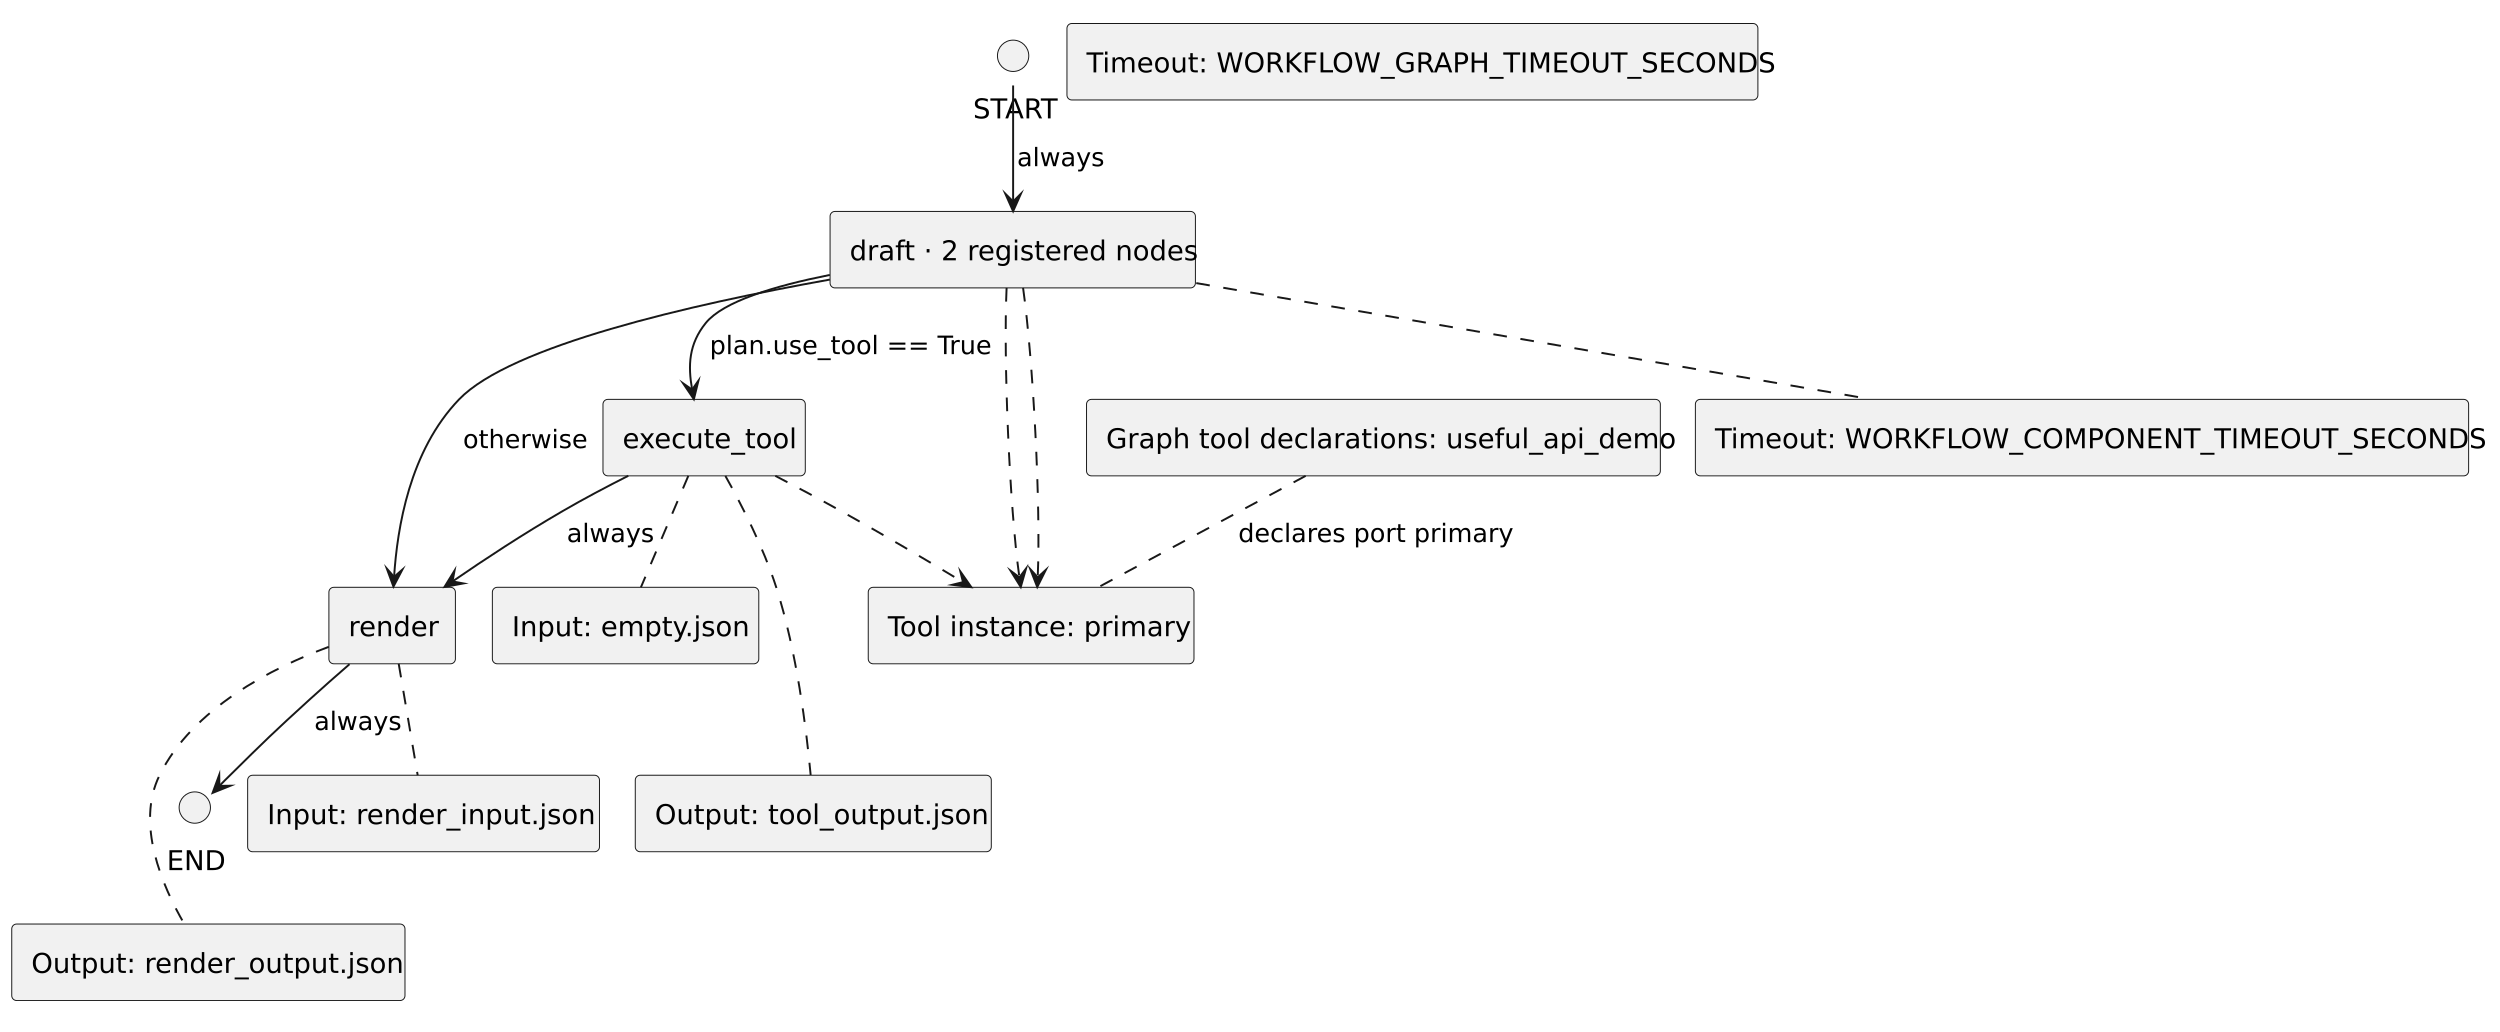
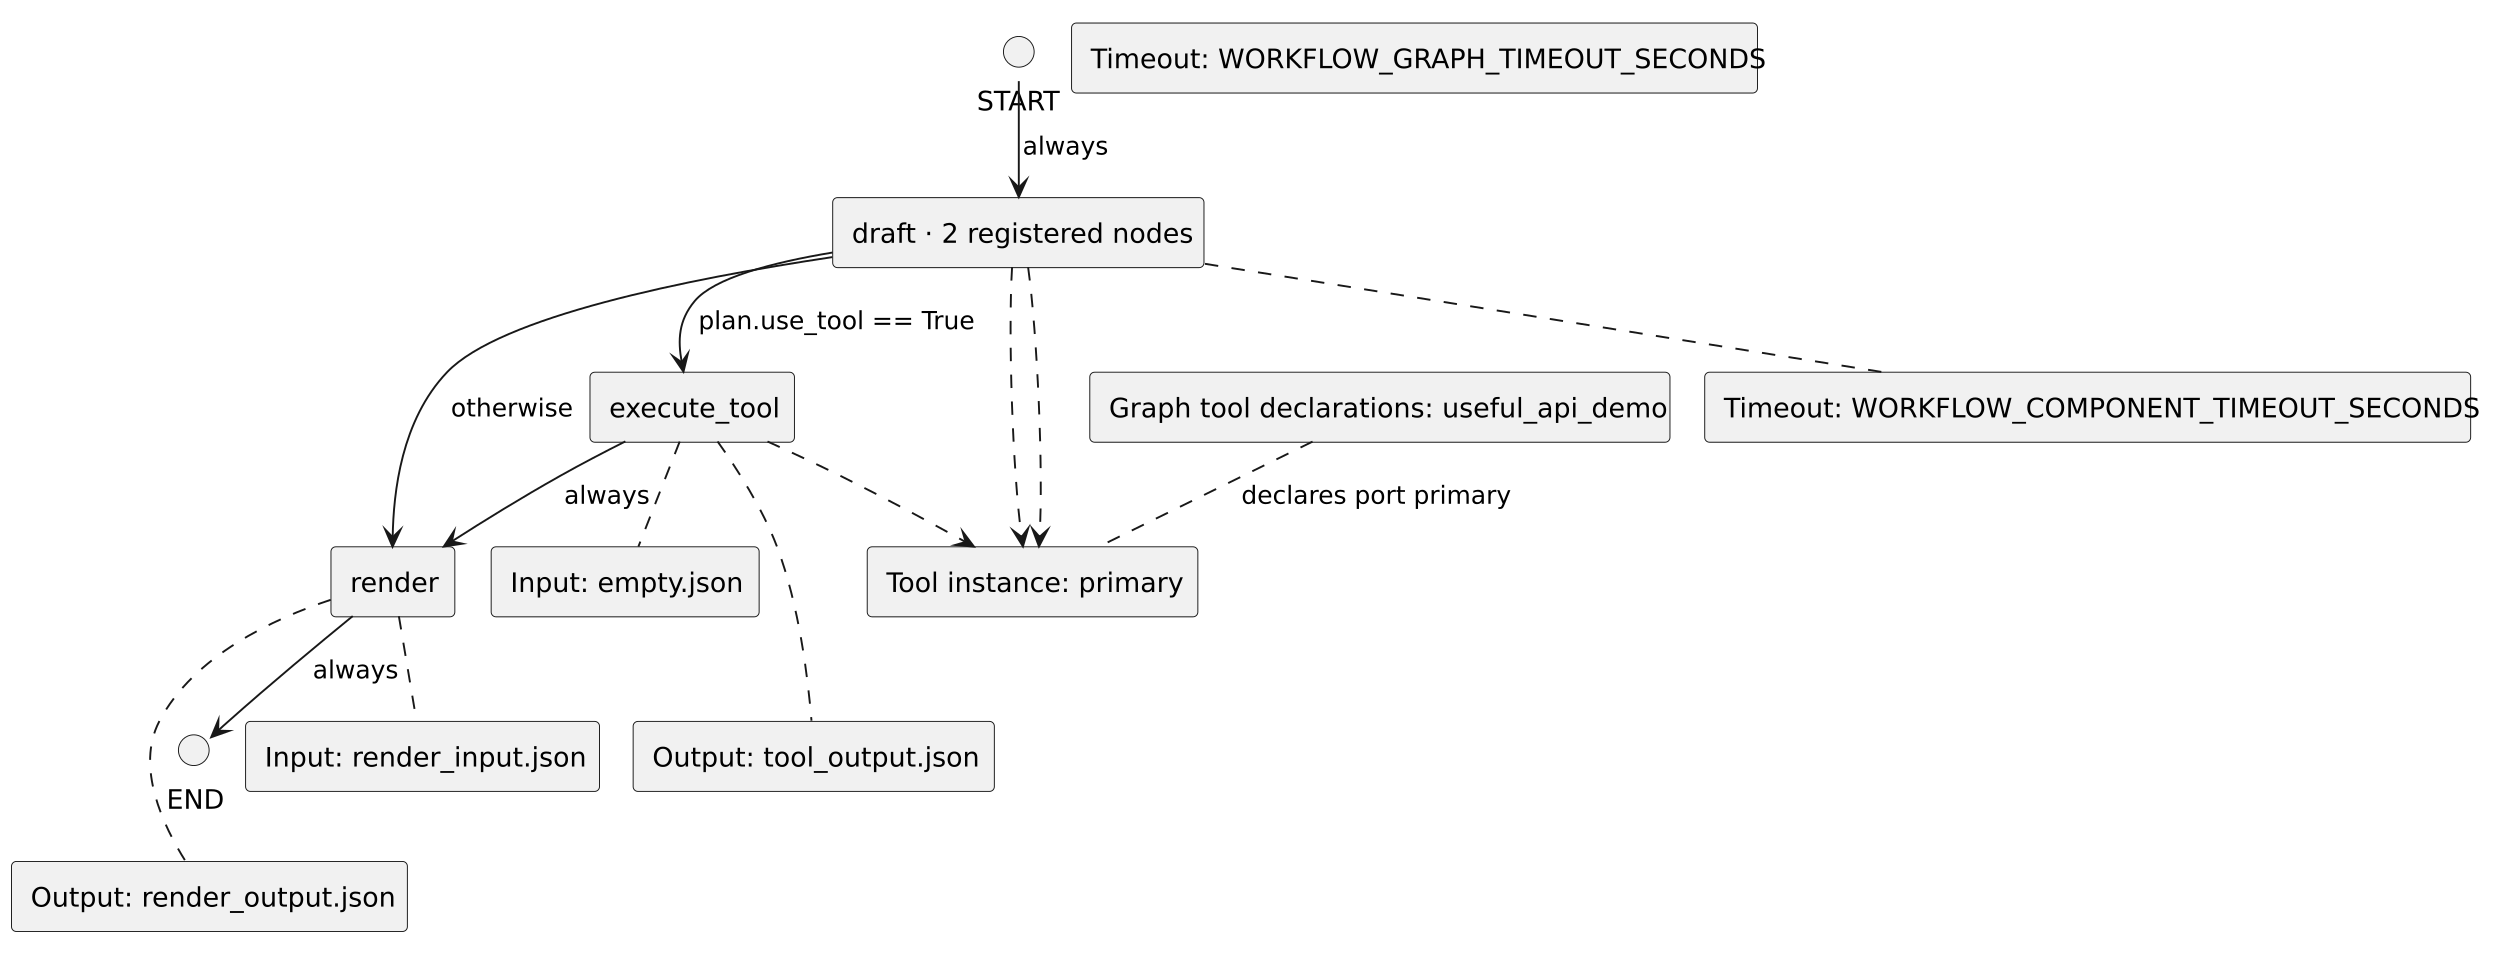
- <svg xmlns="http://www.w3.org/2000/svg" xmlns:xlink="http://www.w3.org/1999/xlink" version="1.1" data-diagram-type="DESCRIPTION" style="width:1277px;height:527px;background:#FFFFFF;" width="1277px" height="527px" viewBox="0 0 1277 527" zoomAndPan="magnify" preserveAspectRatio="none" contentStyleType="text/css">
+ <svg xmlns="http://www.w3.org/2000/svg" xmlns:xlink="http://www.w3.org/1999/xlink" version="1.1" data-diagram-type="DESCRIPTION" style="width:1303px;height:501px;background:#FFFFFF;" width="1303px" height="501px" viewBox="0 0 1303 501" zoomAndPan="magnify" preserveAspectRatio="none" contentStyleType="text/css">
  <defs />
  <g font-family="DejaVu Sans, Liberation Sans, Arial, sans-serif" lengthAdjust="spacing">
    <g class="entity" data-qualified-name="n0" id="ent0001" data-source-line="5">
      <a target="_top" href="//github.com/gorban/api-agent/blob/_____switch_branch_____/demo/simple/workflows/components/draft.md.html" xlink:href="//github.com/gorban/api-agent/blob/_____switch_branch_____/demo/simple/workflows/components/draft.md.html" xlink:type="simple" xlink:actuate="onRequest" xlink:show="new" title="//github.com/gorban/api-agent/blob/_____switch_branch_____/demo/simple/workflows/components/draft.md.html" xlink:title="//github.com/gorban/api-agent/blob/_____switch_branch_____/demo/simple/workflows/components/draft.md.html">
-         <rect x="424" y="108" width="186.613" height="39.068" fill="#F1F1F1" style="stroke:#181818;stroke-width:0.5;" rx="2.5" ry="2.5" />
-         <text x="434" y="132.966" fill="#000" font-size="14" textLength="166.613">draft · 2 registered nodes</text>
+         <rect x="434" y="103" width="193.51" height="36.488" fill="#F1F1F1" style="stroke:#181818;stroke-width:0.5;" rx="2.5" ry="2.5" />
+         <text x="444" y="126.535" fill="#000" font-size="14" textLength="173.51">draft · 2 registered nodes</text>
      </a>
    </g>
    <g class="entity" data-qualified-name="n1" id="ent0002" data-source-line="6">
      <a target="_top" href="//github.com/gorban/api-agent/blob/_____switch_branch_____/demo/simple/workflows/components/execute_tool.md.html" xlink:href="//github.com/gorban/api-agent/blob/_____switch_branch_____/demo/simple/workflows/components/execute_tool.md.html" xlink:type="simple" xlink:actuate="onRequest" xlink:show="new" title="//github.com/gorban/api-agent/blob/_____switch_branch_____/demo/simple/workflows/components/execute_tool.md.html" xlink:title="//github.com/gorban/api-agent/blob/_____switch_branch_____/demo/simple/workflows/components/execute_tool.md.html">
-         <rect x="308" y="204" width="103.342" height="39.068" fill="#F1F1F1" style="stroke:#181818;stroke-width:0.5;" rx="2.5" ry="2.5" />
-         <text x="318" y="228.966" fill="#000" font-size="14" textLength="83.342">execute_tool</text>
+         <rect x="307.5" y="194" width="106.563" height="36.488" fill="#F1F1F1" style="stroke:#181818;stroke-width:0.5;" rx="2.5" ry="2.5" />
+         <text x="317.5" y="217.535" fill="#000" font-size="14" textLength="86.563">execute_tool</text>
      </a>
    </g>
    <g class="entity" data-qualified-name="ref0" id="ent0003" data-source-line="7">
      <a target="_top" href="//github.com/gorban/api-agent/blob/_____switch_branch_____/demo/simple/schemas/empty.json" xlink:href="//github.com/gorban/api-agent/blob/_____switch_branch_____/demo/simple/schemas/empty.json" xlink:type="simple" xlink:actuate="onRequest" xlink:show="new" title="//github.com/gorban/api-agent/blob/_____switch_branch_____/demo/simple/schemas/empty.json" xlink:title="//github.com/gorban/api-agent/blob/_____switch_branch_____/demo/simple/schemas/empty.json">
-         <rect x="251.5" y="300" width="136.088" height="39.068" fill="#F1F1F1" style="stroke:#181818;stroke-width:0.5;" rx="2.5" ry="2.5" />
-         <text x="261.5" y="324.966" fill="#000" font-size="14" textLength="116.088">Input: empty.json</text>
+         <rect x="256" y="285" width="139.663" height="36.488" fill="#F1F1F1" style="stroke:#181818;stroke-width:0.5;" rx="2.5" ry="2.5" />
+         <text x="266" y="308.535" fill="#000" font-size="14" textLength="119.663">Input: empty.json</text>
      </a>
    </g>
    <g class="entity" data-qualified-name="ref1" id="ent0005" data-source-line="9">
      <a target="_top" href="//github.com/gorban/api-agent/blob/_____switch_branch_____/demo/simple/schemas/tool_output.json" xlink:href="//github.com/gorban/api-agent/blob/_____switch_branch_____/demo/simple/schemas/tool_output.json" xlink:type="simple" xlink:actuate="onRequest" xlink:show="new" title="//github.com/gorban/api-agent/blob/_____switch_branch_____/demo/simple/schemas/tool_output.json" xlink:title="//github.com/gorban/api-agent/blob/_____switch_branch_____/demo/simple/schemas/tool_output.json">
-         <rect x="324.5" y="396" width="181.853" height="39.068" fill="#F1F1F1" style="stroke:#181818;stroke-width:0.5;" rx="2.5" ry="2.5" />
-         <text x="334.5" y="420.966" fill="#000" font-size="14" textLength="161.853">Output: tool_output.json</text>
+         <rect x="330" y="376" width="188.253" height="36.488" fill="#F1F1F1" style="stroke:#181818;stroke-width:0.5;" rx="2.5" ry="2.5" />
+         <text x="340" y="399.535" fill="#000" font-size="14" textLength="168.253">Output: tool_output.json</text>
      </a>
    </g>
    <g class="entity" data-qualified-name="n2" id="ent0008" data-source-line="12">
      <a target="_top" href="//github.com/gorban/api-agent/blob/_____switch_branch_____/demo/simple/workflows/components/render.md.html" xlink:href="//github.com/gorban/api-agent/blob/_____switch_branch_____/demo/simple/workflows/components/render.md.html" xlink:type="simple" xlink:actuate="onRequest" xlink:show="new" title="//github.com/gorban/api-agent/blob/_____switch_branch_____/demo/simple/workflows/components/render.md.html" xlink:title="//github.com/gorban/api-agent/blob/_____switch_branch_____/demo/simple/workflows/components/render.md.html">
-         <rect x="168" y="300" width="64.618" height="39.068" fill="#F1F1F1" style="stroke:#181818;stroke-width:0.5;" rx="2.5" ry="2.5" />
-         <text x="178" y="324.966" fill="#000" font-size="14" textLength="44.618">render</text>
+         <rect x="172.5" y="285" width="64.557" height="36.488" fill="#F1F1F1" style="stroke:#181818;stroke-width:0.5;" rx="2.5" ry="2.5" />
+         <text x="182.5" y="308.535" fill="#000" font-size="14" textLength="44.557">render</text>
      </a>
    </g>
    <g class="entity" data-qualified-name="ref2" id="ent0009" data-source-line="13">
      <a target="_top" href="//github.com/gorban/api-agent/blob/_____switch_branch_____/demo/simple/schemas/render_input.json" xlink:href="//github.com/gorban/api-agent/blob/_____switch_branch_____/demo/simple/schemas/render_input.json" xlink:type="simple" xlink:actuate="onRequest" xlink:show="new" title="//github.com/gorban/api-agent/blob/_____switch_branch_____/demo/simple/schemas/render_input.json" xlink:title="//github.com/gorban/api-agent/blob/_____switch_branch_____/demo/simple/schemas/render_input.json">
-         <rect x="126.5" y="396" width="179.711" height="39.068" fill="#F1F1F1" style="stroke:#181818;stroke-width:0.5;" rx="2.5" ry="2.5" />
-         <text x="136.5" y="420.966" fill="#000" font-size="14" textLength="159.711">Input: render_input.json</text>
+         <rect x="128" y="376" width="184.459" height="36.488" fill="#F1F1F1" style="stroke:#181818;stroke-width:0.5;" rx="2.5" ry="2.5" />
+         <text x="138" y="399.535" fill="#000" font-size="14" textLength="164.459">Input: render_input.json</text>
      </a>
    </g>
    <g class="entity" data-qualified-name="ref3" id="ent0011" data-source-line="15">
      <a target="_top" href="//github.com/gorban/api-agent/blob/_____switch_branch_____/demo/simple/schemas/render_output.json" xlink:href="//github.com/gorban/api-agent/blob/_____switch_branch_____/demo/simple/schemas/render_output.json" xlink:type="simple" xlink:actuate="onRequest" xlink:show="new" title="//github.com/gorban/api-agent/blob/_____switch_branch_____/demo/simple/schemas/render_output.json" xlink:title="//github.com/gorban/api-agent/blob/_____switch_branch_____/demo/simple/schemas/render_output.json">
-         <rect x="6" y="472" width="200.865" height="39.068" fill="#F1F1F1" style="stroke:#181818;stroke-width:0.5;" rx="2.5" ry="2.5" />
-         <text x="16" y="496.966" fill="#000" font-size="14" textLength="180.865">Output: render_output.json</text>
+         <rect x="6" y="449" width="206.327" height="36.488" fill="#F1F1F1" style="stroke:#181818;stroke-width:0.5;" rx="2.5" ry="2.5" />
+         <text x="16" y="472.535" fill="#000" font-size="14" textLength="186.327">Output: render_output.json</text>
      </a>
    </g>
    <g class="entity" data-qualified-name="toolscope0" id="ent0014" data-source-line="18">
      <a target="_top" href="//github.com/gorban/api-agent/blob/_____switch_branch_____/demo/simple/flow.md.html#workflow-tools-graph-useful_api_demo" xlink:href="//github.com/gorban/api-agent/blob/_____switch_branch_____/demo/simple/flow.md.html#workflow-tools-graph-useful_api_demo" xlink:type="simple" xlink:actuate="onRequest" xlink:show="new" title="//github.com/gorban/api-agent/blob/_____switch_branch_____/demo/simple/flow.md.html#workflow-tools-graph-useful_api_demo" xlink:title="//github.com/gorban/api-agent/blob/_____switch_branch_____/demo/simple/flow.md.html#workflow-tools-graph-useful_api_demo">
-         <rect x="555" y="204" width="293.097" height="39.068" fill="#F1F1F1" style="stroke:#181818;stroke-width:0.5;" rx="2.5" ry="2.5" />
-         <text x="565" y="228.966" fill="#000" font-size="14" textLength="273.097">Graph tool declarations: useful_api_demo</text>
+         <rect x="568" y="194" width="302.386" height="36.488" fill="#F1F1F1" style="stroke:#181818;stroke-width:0.5;" rx="2.5" ry="2.5" />
+         <text x="578" y="217.535" fill="#000" font-size="14" textLength="282.386">Graph tool declarations: useful_api_demo</text>
      </a>
    </g>
    <g class="entity" data-qualified-name="toolbinding0" id="ent0015" data-source-line="19">
      <a target="_top" href="//github.com/gorban/api-agent/blob/_____switch_branch_____/demo/simple/flow.md.html#workflow-tool-graph-useful_api_demo-primary" xlink:href="//github.com/gorban/api-agent/blob/_____switch_branch_____/demo/simple/flow.md.html#workflow-tool-graph-useful_api_demo-primary" xlink:type="simple" xlink:actuate="onRequest" xlink:show="new" title="//github.com/gorban/api-agent/blob/_____switch_branch_____/demo/simple/flow.md.html#workflow-tool-graph-useful_api_demo-primary" xlink:title="//github.com/gorban/api-agent/blob/_____switch_branch_____/demo/simple/flow.md.html#workflow-tool-graph-useful_api_demo-primary">
-         <rect x="443.5" y="300" width="166.383" height="39.068" fill="#F1F1F1" style="stroke:#181818;stroke-width:0.5;" rx="2.5" ry="2.5" />
-         <text x="453.5" y="324.966" fill="#000" font-size="14" textLength="146.383">Tool instance: primary</text>
+         <rect x="452" y="285" width="172.318" height="36.488" fill="#F1F1F1" style="stroke:#181818;stroke-width:0.5;" rx="2.5" ry="2.5" />
+         <text x="462" y="308.535" fill="#000" font-size="14" textLength="152.318">Tool instance: primary</text>
      </a>
    </g>
    <g class="entity" data-qualified-name="timeout4" id="ent0020" data-source-line="24">
      <a target="_top" href="//github.com/gorban/api-agent/blob/_____switch_branch_____/demo/simple/cfg/config.toml" xlink:href="//github.com/gorban/api-agent/blob/_____switch_branch_____/demo/simple/cfg/config.toml" xlink:type="simple" xlink:actuate="onRequest" xlink:show="new" title="//github.com/gorban/api-agent/blob/_____switch_branch_____/demo/simple/cfg/config.toml" xlink:title="//github.com/gorban/api-agent/blob/_____switch_branch_____/demo/simple/cfg/config.toml">
-         <rect x="545" y="12" width="352.933" height="39.068" fill="#F1F1F1" style="stroke:#181818;stroke-width:0.5;" rx="2.5" ry="2.5" />
-         <text x="555" y="36.966" fill="#000" font-size="14" textLength="332.933">Timeout: WORKFLOW_GRAPH_TIMEOUT_SECONDS</text>
+         <rect x="558.5" y="12" width="357.497" height="36.488" fill="#F1F1F1" style="stroke:#181818;stroke-width:0.5;" rx="2.5" ry="2.5" />
+         <text x="568.5" y="35.535" fill="#000" font-size="14" textLength="337.497">Timeout: WORKFLOW_GRAPH_TIMEOUT_SECONDS</text>
      </a>
    </g>
    <g class="entity" data-qualified-name="timeout5" id="ent0021" data-source-line="25">
      <a target="_top" href="//github.com/gorban/api-agent/blob/_____switch_branch_____/demo/simple/cfg/config.toml" xlink:href="//github.com/gorban/api-agent/blob/_____switch_branch_____/demo/simple/cfg/config.toml" xlink:type="simple" xlink:actuate="onRequest" xlink:show="new" title="//github.com/gorban/api-agent/blob/_____switch_branch_____/demo/simple/cfg/config.toml" xlink:title="//github.com/gorban/api-agent/blob/_____switch_branch_____/demo/simple/cfg/config.toml">
-         <rect x="866" y="204" width="394.974" height="39.068" fill="#F1F1F1" style="stroke:#181818;stroke-width:0.5;" rx="2.5" ry="2.5" />
-         <text x="876" y="228.966" fill="#000" font-size="14" textLength="374.974">Timeout: WORKFLOW_COMPONENT_TIMEOUT_SECONDS</text>
+         <rect x="888.5" y="194" width="399.203" height="36.488" fill="#F1F1F1" style="stroke:#181818;stroke-width:0.5;" rx="2.5" ry="2.5" />
+         <text x="898.5" y="217.535" fill="#000" font-size="14" textLength="379.203">Timeout: WORKFLOW_COMPONENT_TIMEOUT_SECONDS</text>
      </a>
    </g>
    <g class="entity" data-qualified-name="start" id="ent0023" data-source-line="27">
-       <ellipse cx="517.5" cy="28.5" rx="8" ry="8" fill="#F1F1F1" style="stroke:#181818;stroke-width:0.5;" />
-       <text x="497.046" y="60.466" fill="#000" font-size="14" textLength="40.908">START</text>
+       <ellipse cx="531" cy="27" rx="8" ry="8" fill="#F1F1F1" style="stroke:#181818;stroke-width:0.5;" />
+       <text x="509.122" y="57.535" fill="#000" font-size="14" textLength="43.757">START</text>
    </g>
    <g class="entity" data-qualified-name="end" id="ent0028" data-source-line="32">
-       <ellipse cx="99.5" cy="412.5" rx="8" ry="8" fill="#F1F1F1" style="stroke:#181818;stroke-width:0.5;" />
-       <text x="85.178" y="444.466" fill="#000" font-size="14" textLength="28.644">END</text>
+       <ellipse cx="101" cy="391" rx="8" ry="8" fill="#F1F1F1" style="stroke:#181818;stroke-width:0.5;" />
+       <text x="86.792" y="421.535" fill="#000" font-size="14" textLength="28.417">END</text>
    </g>
    <g class="link" data-entity-1="ent0002" data-entity-2="ent0003" id="lnk4" data-link-type="association">
-       <path d="M351.597,243.071 C344.585,259.551 334.394,283.499 327.386,299.967" style="stroke:#181818;stroke-width:1;stroke-dasharray:7,7;" fill="none" />
+       <path d="M354.252,230.16 C348.054,245.92 338.919,269.149 332.728,284.893" style="stroke:#181818;stroke-width:1;stroke-dasharray:7,7;" fill="none" />
    </g>
    <g class="link" data-entity-1="ent0002" data-entity-2="ent0005" id="lnk6" data-link-type="association">
-       <path d="M370.522,243.098 C378.878,258.002 389.998,279.705 396.5,300 C407.013,332.814 411.959,372.878 414.084,395.866" style="stroke:#181818;stroke-width:1;stroke-dasharray:7,7;" fill="none" />
+       <path d="M373.997,230.088 C384.009,244.106 397.387,264.856 405,285 C416.577,315.631 421.174,353.854 422.945,375.641" style="stroke:#181818;stroke-width:1;stroke-dasharray:7,7;" fill="none" />
    </g>
    <g class="link" data-entity-1="ent0008" data-entity-2="ent0009" id="lnk10" data-link-type="association">
-       <path d="M203.661,339.071 C206.466,355.551 210.542,379.499 213.345,395.967" style="stroke:#181818;stroke-width:1;stroke-dasharray:7,7;" fill="none" />
+       <path d="M207.892,321.16 C210.548,336.92 214.463,360.149 217.117,375.893" style="stroke:#181818;stroke-width:1;stroke-dasharray:7,7;" fill="none" />
    </g>
    <g class="link" data-entity-1="ent0008" data-entity-2="ent0011" id="lnk12" data-link-type="association">
-       <path d="M167.953,330.397 C138.9,341.231 98.41,361.782 81.5,396 C69.245,420.799 82.731,452.33 94.147,471.965" style="stroke:#181818;stroke-width:1;stroke-dasharray:7,7;" fill="none" />
+       <path d="M172.386,312.614 C142.694,322.439 100.853,341.763 83,376 C70.592,399.795 84.98,430.304 96.776,448.988" style="stroke:#181818;stroke-width:1;stroke-dasharray:7,7;" fill="none" />
    </g>
    <g class="link" data-entity-1="ent0014" data-entity-2="ent0015" id="lnk16" data-link-type="association">
-       <path d="M666.926,243.071 C636.246,259.551 591.661,283.499 561.003,299.967" style="stroke:#181818;stroke-width:1;stroke-dasharray:7,7;" fill="none" />
-       <text x="632.5" y="276.897" fill="#000" font-size="13" textLength="131.989">declares port primary</text>
+       <path d="M684.101,230.16 C652.05,245.92 604.809,269.149 572.791,284.893" style="stroke:#181818;stroke-width:1;stroke-dasharray:7,7;" fill="none" />
+       <text x="647" y="262.568" fill="#000" font-size="13" textLength="135.472">declares port primary</text>
    </g>
    <g class="link" data-entity-1="ent0001" data-entity-2="ent0015" id="lnk17" data-link-type="dependency">
-       <polygon points="521.399,299.861,524.11,290.392,520.705,294.909,516.188,291.503,521.399,299.861" fill="#181818" style="stroke:#181818;stroke-width:1;stroke-linejoin:miter;stroke-miterlimit:10;" />
-       <path d="M514.168,147.064 C512.506,183.388 515.603,258.525 520.705,294.909" style="stroke:#181818;stroke-width:1;stroke-dasharray:7,7;" fill="none" />
+       <polygon points="533.157,284.793,535.882,275.329,532.47,279.841,527.958,276.429,533.157,284.793" fill="#181818" style="stroke:#181818;stroke-width:1;stroke-linejoin:miter;stroke-miterlimit:10;" />
+       <path d="M527.492,139.259 C525.4,173.665 527.7,245.478 532.47,279.841" style="stroke:#181818;stroke-width:1;stroke-dasharray:7,7;" fill="none" />
    </g>
    <g class="link" data-entity-1="ent0001" data-entity-2="ent0015" id="lnk18" data-link-type="dependency">
-       <polygon points="529.835,299.861,534.24,291.052,530.062,294.866,526.248,290.688,529.835,299.861" fill="#181818" style="stroke:#181818;stroke-width:1;stroke-linejoin:miter;stroke-miterlimit:10;" />
-       <path d="M522.591,147.064 C527.694,183.388 531.717,258.482 530.062,294.866" style="stroke:#181818;stroke-width:1;stroke-dasharray:7,7;" fill="none" />
+       <polygon points="541.504,284.793,546.045,276.053,541.809,279.802,538.06,275.566,541.504,284.793" fill="#181818" style="stroke:#181818;stroke-width:1;stroke-linejoin:miter;stroke-miterlimit:10;" />
+       <path d="M535.85,139.259 C540.618,173.665 543.906,245.44 541.809,279.802" style="stroke:#181818;stroke-width:1;stroke-dasharray:7,7;" fill="none" />
    </g>
    <g class="link" data-entity-1="ent0002" data-entity-2="ent0015" id="lnk19" data-link-type="dependency">
-       <polygon points="496.166,299.943,490.531,291.865,491.886,297.357,486.394,298.712,496.166,299.943" fill="#181818" style="stroke:#181818;stroke-width:1;stroke-linejoin:miter;stroke-miterlimit:10;" />
-       <path d="M396.032,243.071 C406.87,248.709 418.722,255.001 429.5,261 C452.08,273.567 472.884,285.876 491.886,297.357" style="stroke:#181818;stroke-width:1;stroke-dasharray:7,7;" fill="none" />
+       <polygon points="507.647,284.908,501.714,277.047,503.274,282.485,497.837,284.044,507.647,284.908" fill="#181818" style="stroke:#181818;stroke-width:1;stroke-linejoin:miter;stroke-miterlimit:10;" />
+       <path d="M400.021,230.112 C412.262,235.647 425.769,241.927 438,248 C461.68,259.758 483.596,271.579 503.274,282.485" style="stroke:#181818;stroke-width:1;stroke-dasharray:7,7;" fill="none" />
    </g>
    <g class="link" data-entity-1="ent0001" data-entity-2="ent0021" id="lnk22" data-link-type="association">
-       <path d="M611.05,144.606 C706.739,161.08 855.232,186.644 955.772,203.953" style="stroke:#181818;stroke-width:1;stroke-dasharray:7,7;" fill="none" />
+       <path d="M628.022,137.503 C726.671,153.265 879.128,177.625 981.171,193.93" style="stroke:#181818;stroke-width:1;stroke-dasharray:7,7;" fill="none" />
    </g>
    <g class="link" data-entity-1="ent0023" data-entity-2="ent0001" id="lnk24" data-link-type="dependency">
-       <polygon points="517.5,107.92,521.5,98.92,517.5,102.92,513.5,98.92,517.5,107.92" fill="#181818" style="stroke:#181818;stroke-width:1;stroke-linejoin:miter;stroke-miterlimit:10;" />
-       <path d="M517.5,43.652 C517.5,59.506 517.5,83.759 517.5,102.92" style="stroke:#181818;stroke-width:1;" fill="none" />
-       <text x="519.5" y="84.897" fill="#000" font-size="13" textLength="41.015">always</text>
+       <polygon points="531,102.716,535,93.716,531,97.716,527,93.716,531,102.716" fill="#181818" style="stroke:#181818;stroke-width:1;stroke-linejoin:miter;stroke-miterlimit:10;" />
+       <path d="M531,42.272 C531,57.52 531,79.863 531,97.716" style="stroke:#181818;stroke-width:1;" fill="none" />
+       <text x="533" y="80.568" fill="#000" font-size="13" textLength="41.552">always</text>
    </g>
    <g class="link" data-entity-1="ent0001" data-entity-2="ent0002" id="lnk25" data-link-type="dependency">
-       <polygon points="354.42,203.942,356.783,194.38,353.545,199.019,348.907,195.781,354.42,203.942" fill="#181818" style="stroke:#181818;stroke-width:1;stroke-linejoin:miter;stroke-miterlimit:10;" />
-       <path d="M423.877,140.437 C395.437,146.09 369.341,154.065 360.5,165 C351.838,175.715 351.349,186.663 353.545,199.019" style="stroke:#181818;stroke-width:1;" fill="none" />
-       <text x="362.5" y="180.897" fill="#000" font-size="13" textLength="130.897">plan.use_tool == True</text>
+       <polygon points="356.221,193.758,358.546,184.187,355.326,188.838,350.675,185.619,356.221,193.758" fill="#181818" style="stroke:#181818;stroke-width:1;stroke-linejoin:miter;stroke-miterlimit:10;" />
+       <path d="M433.994,131.606 C401.992,136.907 371.996,144.951 362,157 C353.678,167.031 353.204,177.17 355.326,188.838" style="stroke:#181818;stroke-width:1;" fill="none" />
+       <text x="364" y="171.568" fill="#000" font-size="13" textLength="142.073">plan.use_tool == True</text>
    </g>
    <g class="link" data-entity-1="ent0001" data-entity-2="ent0008" id="lnk26" data-link-type="dependency">
-       <polygon points="200.971,299.648,205.55,290.928,201.298,294.658,197.567,290.406,200.971,299.648" fill="#181818" style="stroke:#181818;stroke-width:1;stroke-linejoin:miter;stroke-miterlimit:10;" />
-       <path d="M423.915,142.803 C352.022,155.677 260.726,176.75 234.5,204 C209.192,230.296 202.939,269.565 201.298,294.658" style="stroke:#181818;stroke-width:1;" fill="none" />
-       <text x="236.5" y="228.897" fill="#000" font-size="13" textLength="60.424">otherwise</text>
+       <polygon points="204.588,284.981,208.732,276.047,204.668,279.982,200.733,275.919,204.588,284.981" fill="#181818" style="stroke:#181818;stroke-width:1;stroke-linejoin:miter;stroke-miterlimit:10;" />
+       <path d="M433.823,134.006 C357.795,145.42 260.499,165.155 233,194 C209.209,218.955 205.046,256.421 204.668,279.982" style="stroke:#181818;stroke-width:1;" fill="none" />
+       <text x="235" y="217.068" fill="#000" font-size="13" textLength="61.122">otherwise</text>
    </g>
    <g class="link" data-entity-1="ent0002" data-entity-2="ent0008" id="lnk27" data-link-type="dependency">
-       <polygon points="227.035,299.815,236.718,298.015,231.156,296.984,232.188,291.422,227.035,299.815" fill="#181818" style="stroke:#181818;stroke-width:1;stroke-linejoin:miter;stroke-miterlimit:10;" />
-       <path d="M320.949,243.018 C310.002,248.552 298.162,254.802 287.5,261 C266.683,273.102 248.134,285.318 231.156,296.984" style="stroke:#181818;stroke-width:1;" fill="none" />
-       <text x="289.5" y="276.897" fill="#000" font-size="13" textLength="41.015">always</text>
+       <polygon points="231.298,284.855,241.035,283.374,235.51,282.16,236.723,276.635,231.298,284.855" fill="#181818" style="stroke:#181818;stroke-width:1;stroke-linejoin:miter;stroke-miterlimit:10;" />
+       <path d="M325.944,230.049 C314.97,235.581 302.887,241.875 292,248 C271.239,259.68 252.587,271.233 235.51,282.16" style="stroke:#181818;stroke-width:1;" fill="none" />
+       <text x="294" y="262.568" fill="#000" font-size="13" textLength="41.552">always</text>
    </g>
    <g class="link" data-entity-1="ent0008" data-entity-2="ent0028" id="lnk29" data-link-type="dependency">
-       <polygon points="108.587,405.019,117.727,401.349,112.071,401.432,111.988,395.776,108.587,405.019" fill="#181818" style="stroke:#181818;stroke-width:1;stroke-linejoin:miter;stroke-miterlimit:10;" />
-       <path d="M178.537,339.26 C172.033,344.903 164.933,351.151 158.5,357 C139.893,373.919 135.383,378.317 117.5,396 C114.568,398.899 114.902,398.516 112.071,401.432" style="stroke:#181818;stroke-width:1;" fill="none" />
-       <text x="160.5" y="372.897" fill="#000" font-size="13" textLength="41.015">always</text>
+       <polygon points="110.062,384.248,119.347,380.963,113.692,380.81,113.846,375.155,110.062,384.248" fill="#181818" style="stroke:#181818;stroke-width:1;stroke-linejoin:miter;stroke-miterlimit:10;" />
+       <path d="M183.838,321.102 C166.239,335.471 140.659,356.695 119,376 C116.048,378.631 116.523,378.128 113.692,380.81" style="stroke:#181818;stroke-width:1;" fill="none" />
+       <text x="163" y="353.568" fill="#000" font-size="13" textLength="41.552">always</text>
    </g>
  </g>
</svg>
